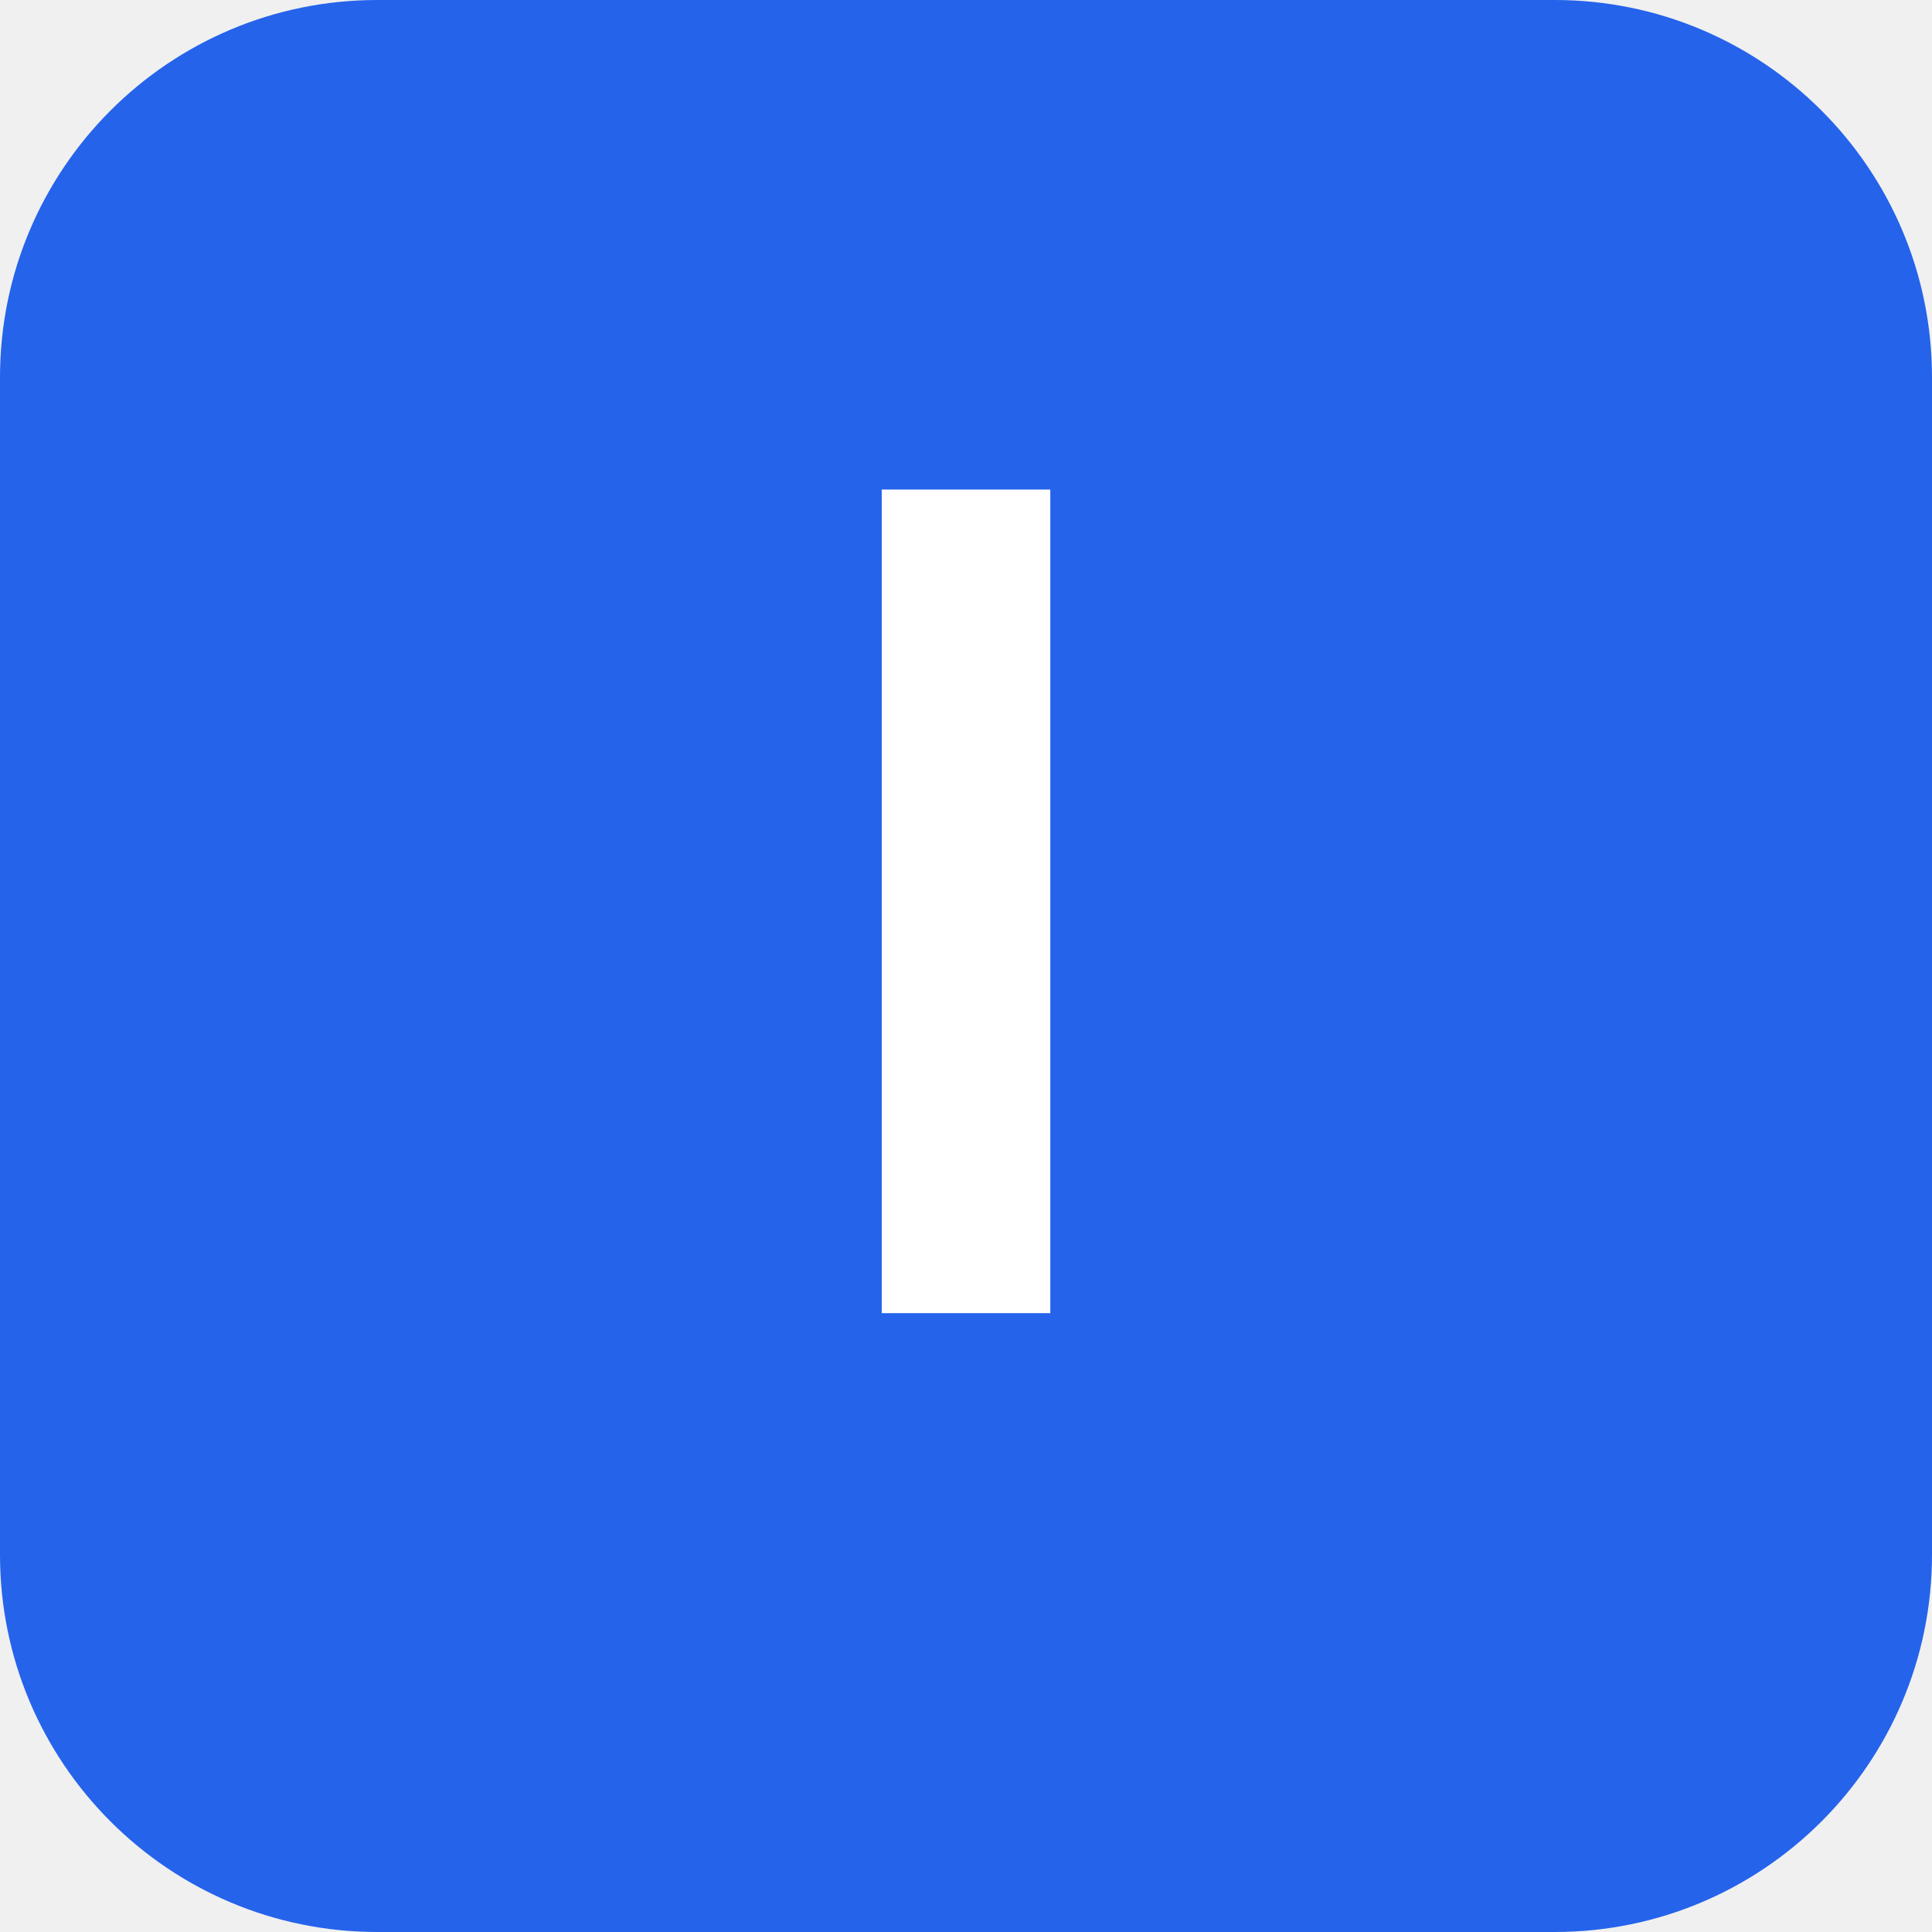
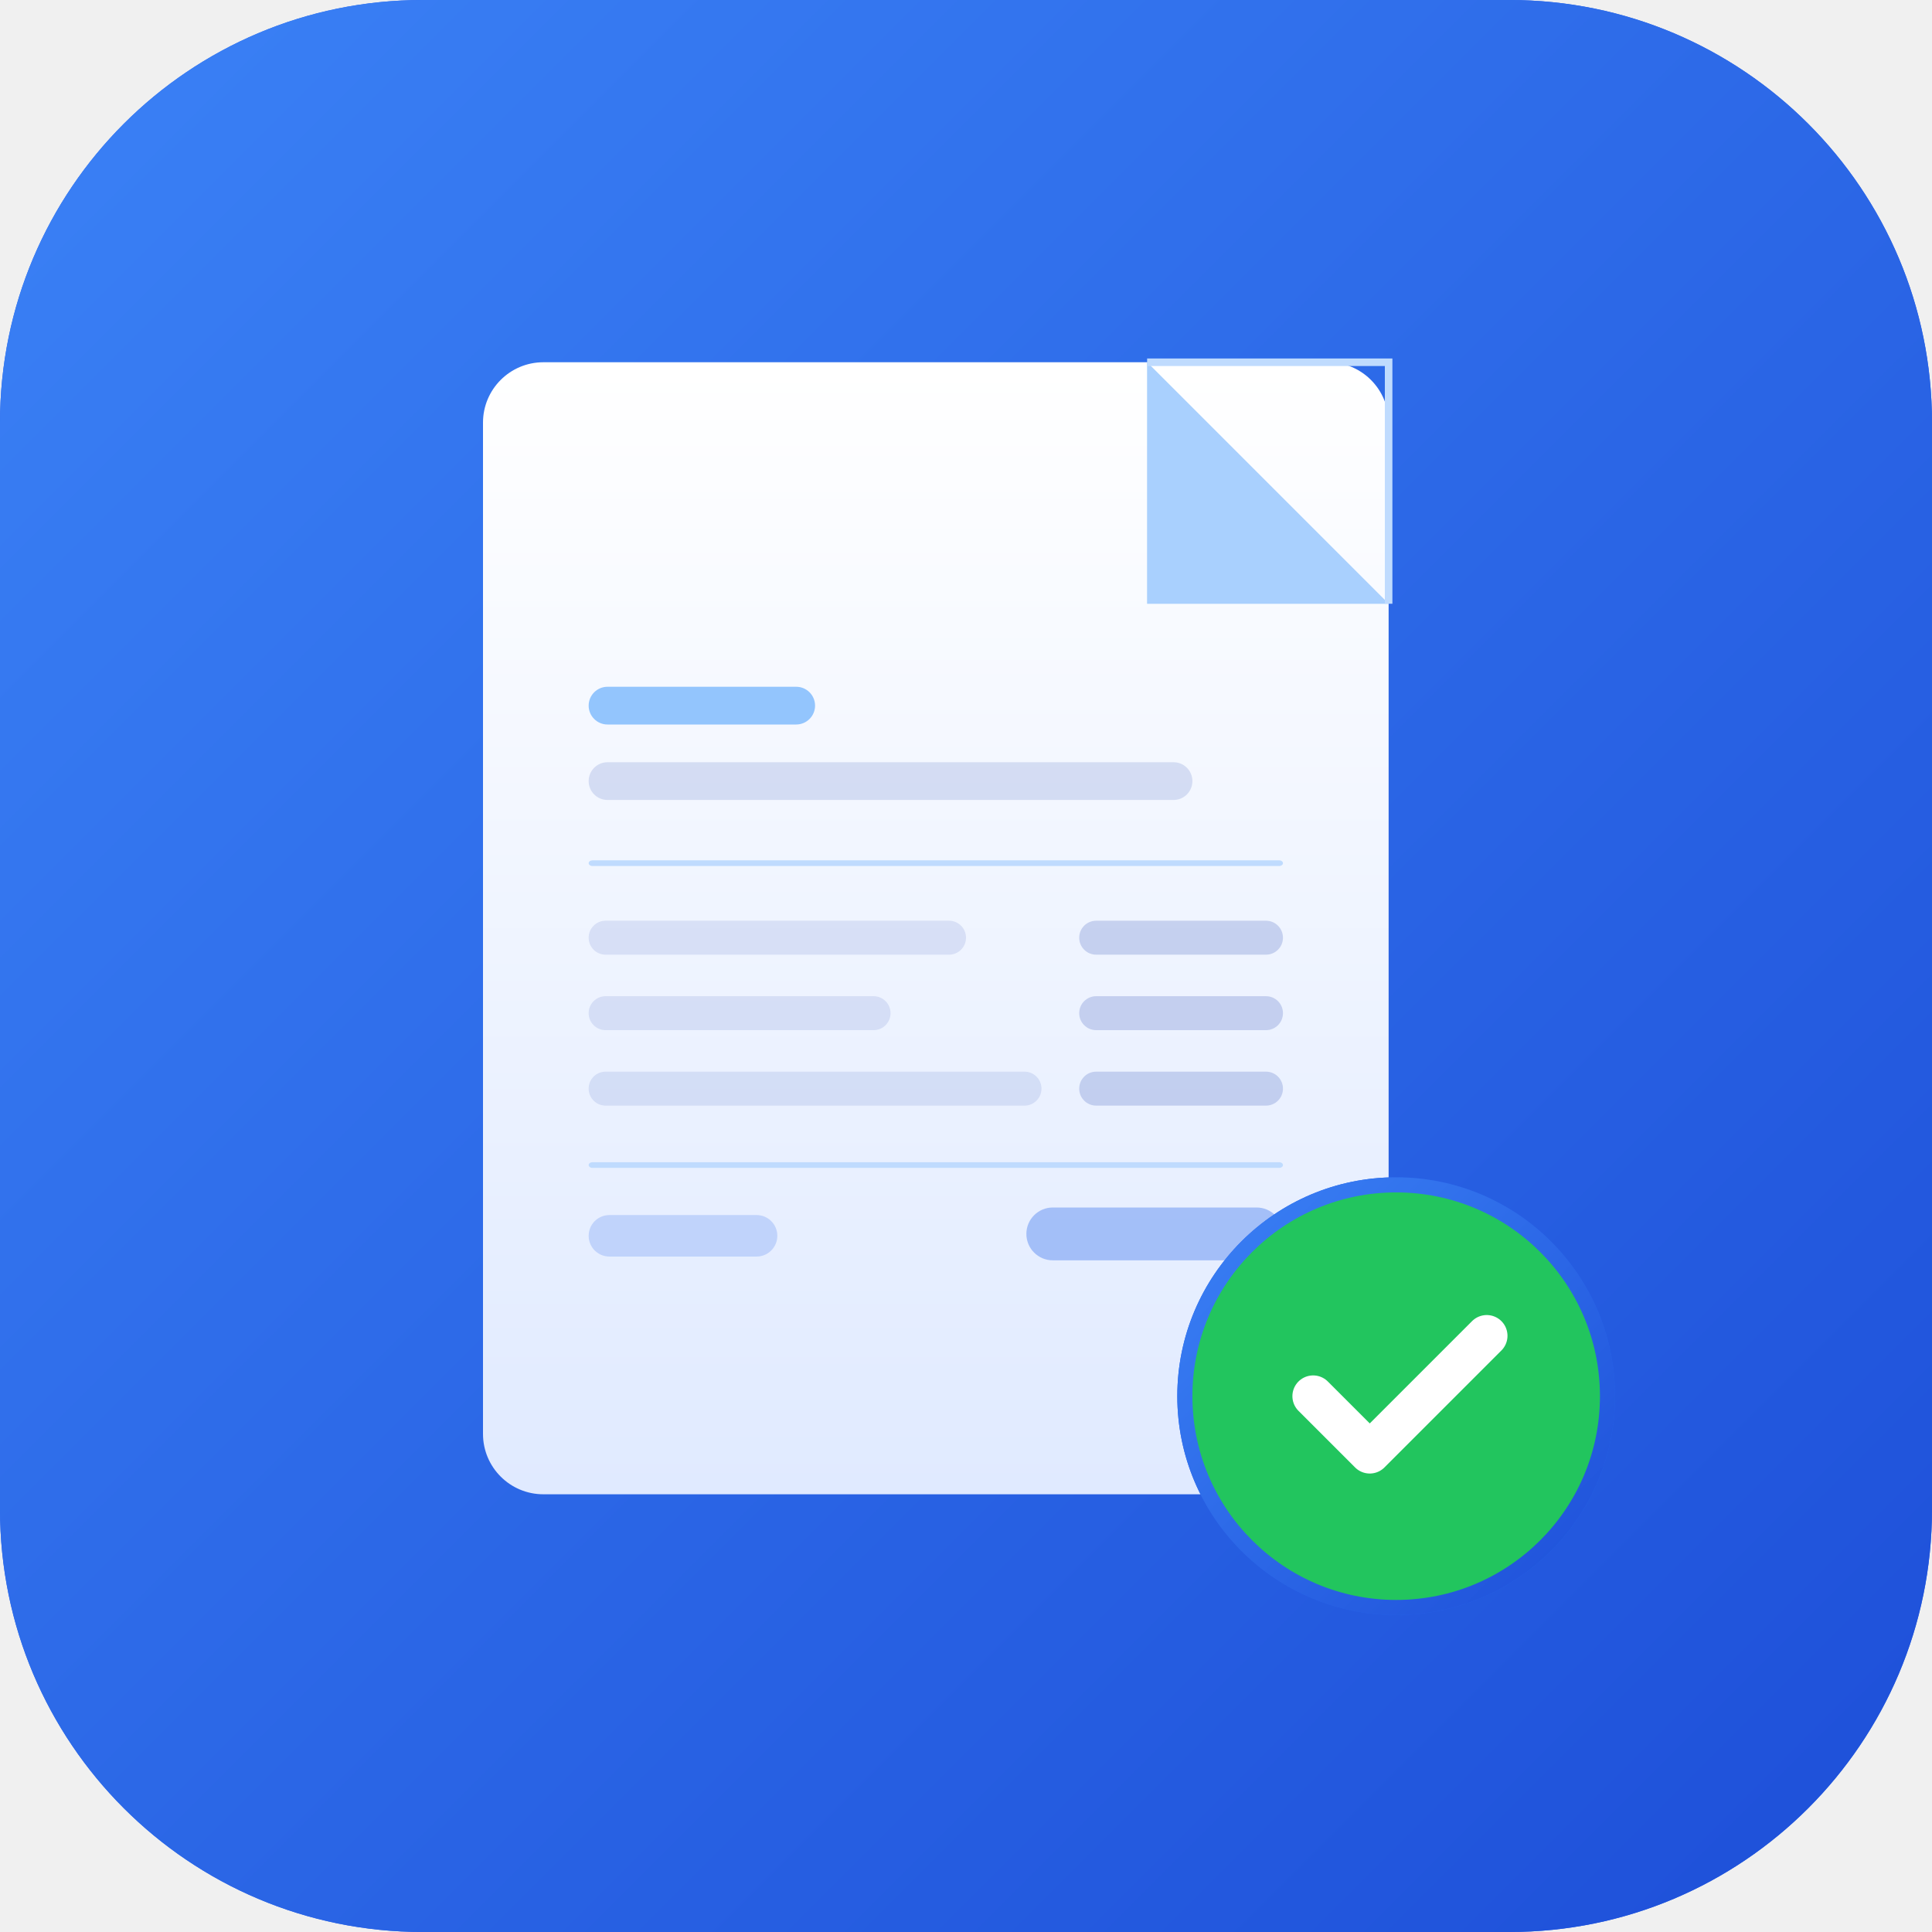
<svg xmlns="http://www.w3.org/2000/svg" viewBox="0 0 512 512" width="512" height="512">
-   <rect width="512" height="512" rx="100" fill="#2563eb" />
-   <text x="256" y="348" font-family="system-ui, -apple-system, sans-serif" font-size="300" font-weight="700" fill="white" text-anchor="middle">I</text>
+   <rect width="512" height="512" rx="112" fill="#2563eb" />
+   <defs>
+     <linearGradient id="bg" x1="0" y1="0" x2="1" y2="1">
+       <stop offset="0%" stop-color="#3b82f6" />
+       <stop offset="100%" stop-color="#1d4ed8" />
+     </linearGradient>
+     <linearGradient id="doc" x1="0" y1="0" x2="0" y2="1">
+       <stop offset="0%" stop-color="#ffffff" stop-opacity="1" />
+       <stop offset="100%" stop-color="#e0eaff" stop-opacity="1" />
+     </linearGradient>
+   </defs>
+   <rect width="512" height="512" rx="112" fill="url(#bg)" />
+   <rect x="128" y="96" width="240" height="300" rx="16" fill="url(#doc)" />
+   <path d="M304 96 L368 160 L304 160 Z" fill="#bfdbfe" />
+   <path d="M304 96 L368 160 L304 160 Z" fill="#93c5fd" opacity="0.5" />
+   <rect x="304" y="96" width="64" height="64" rx="0" fill="none" />
+   <path d="M304 96 L368 96 L368 160" fill="none" stroke="#bfdbfe" stroke-width="2" />
+   <rect x="156" y="182" width="60" height="10" rx="5" fill="#93c5fd" />
+   <rect x="156" y="202" width="160" height="10" rx="5" fill="#1e40af" opacity="0.15" />
+   <rect x="156" y="228" width="184" height="1.5" rx="1" fill="#bfdbfe" />
+   <rect x="156" y="244" width="100" height="9" rx="4.5" fill="#1e40af" opacity="0.12" />
+   <rect x="286" y="244" width="54" height="9" rx="4.5" fill="#1e40af" opacity="0.2" />
+   <rect x="156" y="264" width="80" height="9" rx="4.5" fill="#1e40af" opacity="0.12" />
+   <rect x="286" y="264" width="54" height="9" rx="4.5" fill="#1e40af" opacity="0.2" />
+   <rect x="156" y="284" width="120" height="9" rx="4.5" fill="#1e40af" opacity="0.12" />
+   <rect x="286" y="284" width="54" height="9" rx="4.5" fill="#1e40af" opacity="0.2" />
+   <rect x="156" y="308" width="184" height="1.5" rx="1" fill="#bfdbfe" />
+   <rect x="156" y="322" width="50" height="11" rx="5.5" fill="#2563eb" opacity="0.2" />
+   <rect x="272" y="320" width="68" height="14" rx="7" fill="#2563eb" opacity="0.35" />
+   <circle cx="370" cy="370" r="58" fill="#2563eb" />
+   <circle cx="370" cy="370" r="58" fill="url(#bg)" />
+   <circle cx="370" cy="370" r="54" fill="#22c55e" />
+   <polyline points="348,370 363,385 394,354" fill="none" stroke="white" stroke-width="11" stroke-linecap="round" stroke-linejoin="round" />
</svg>
